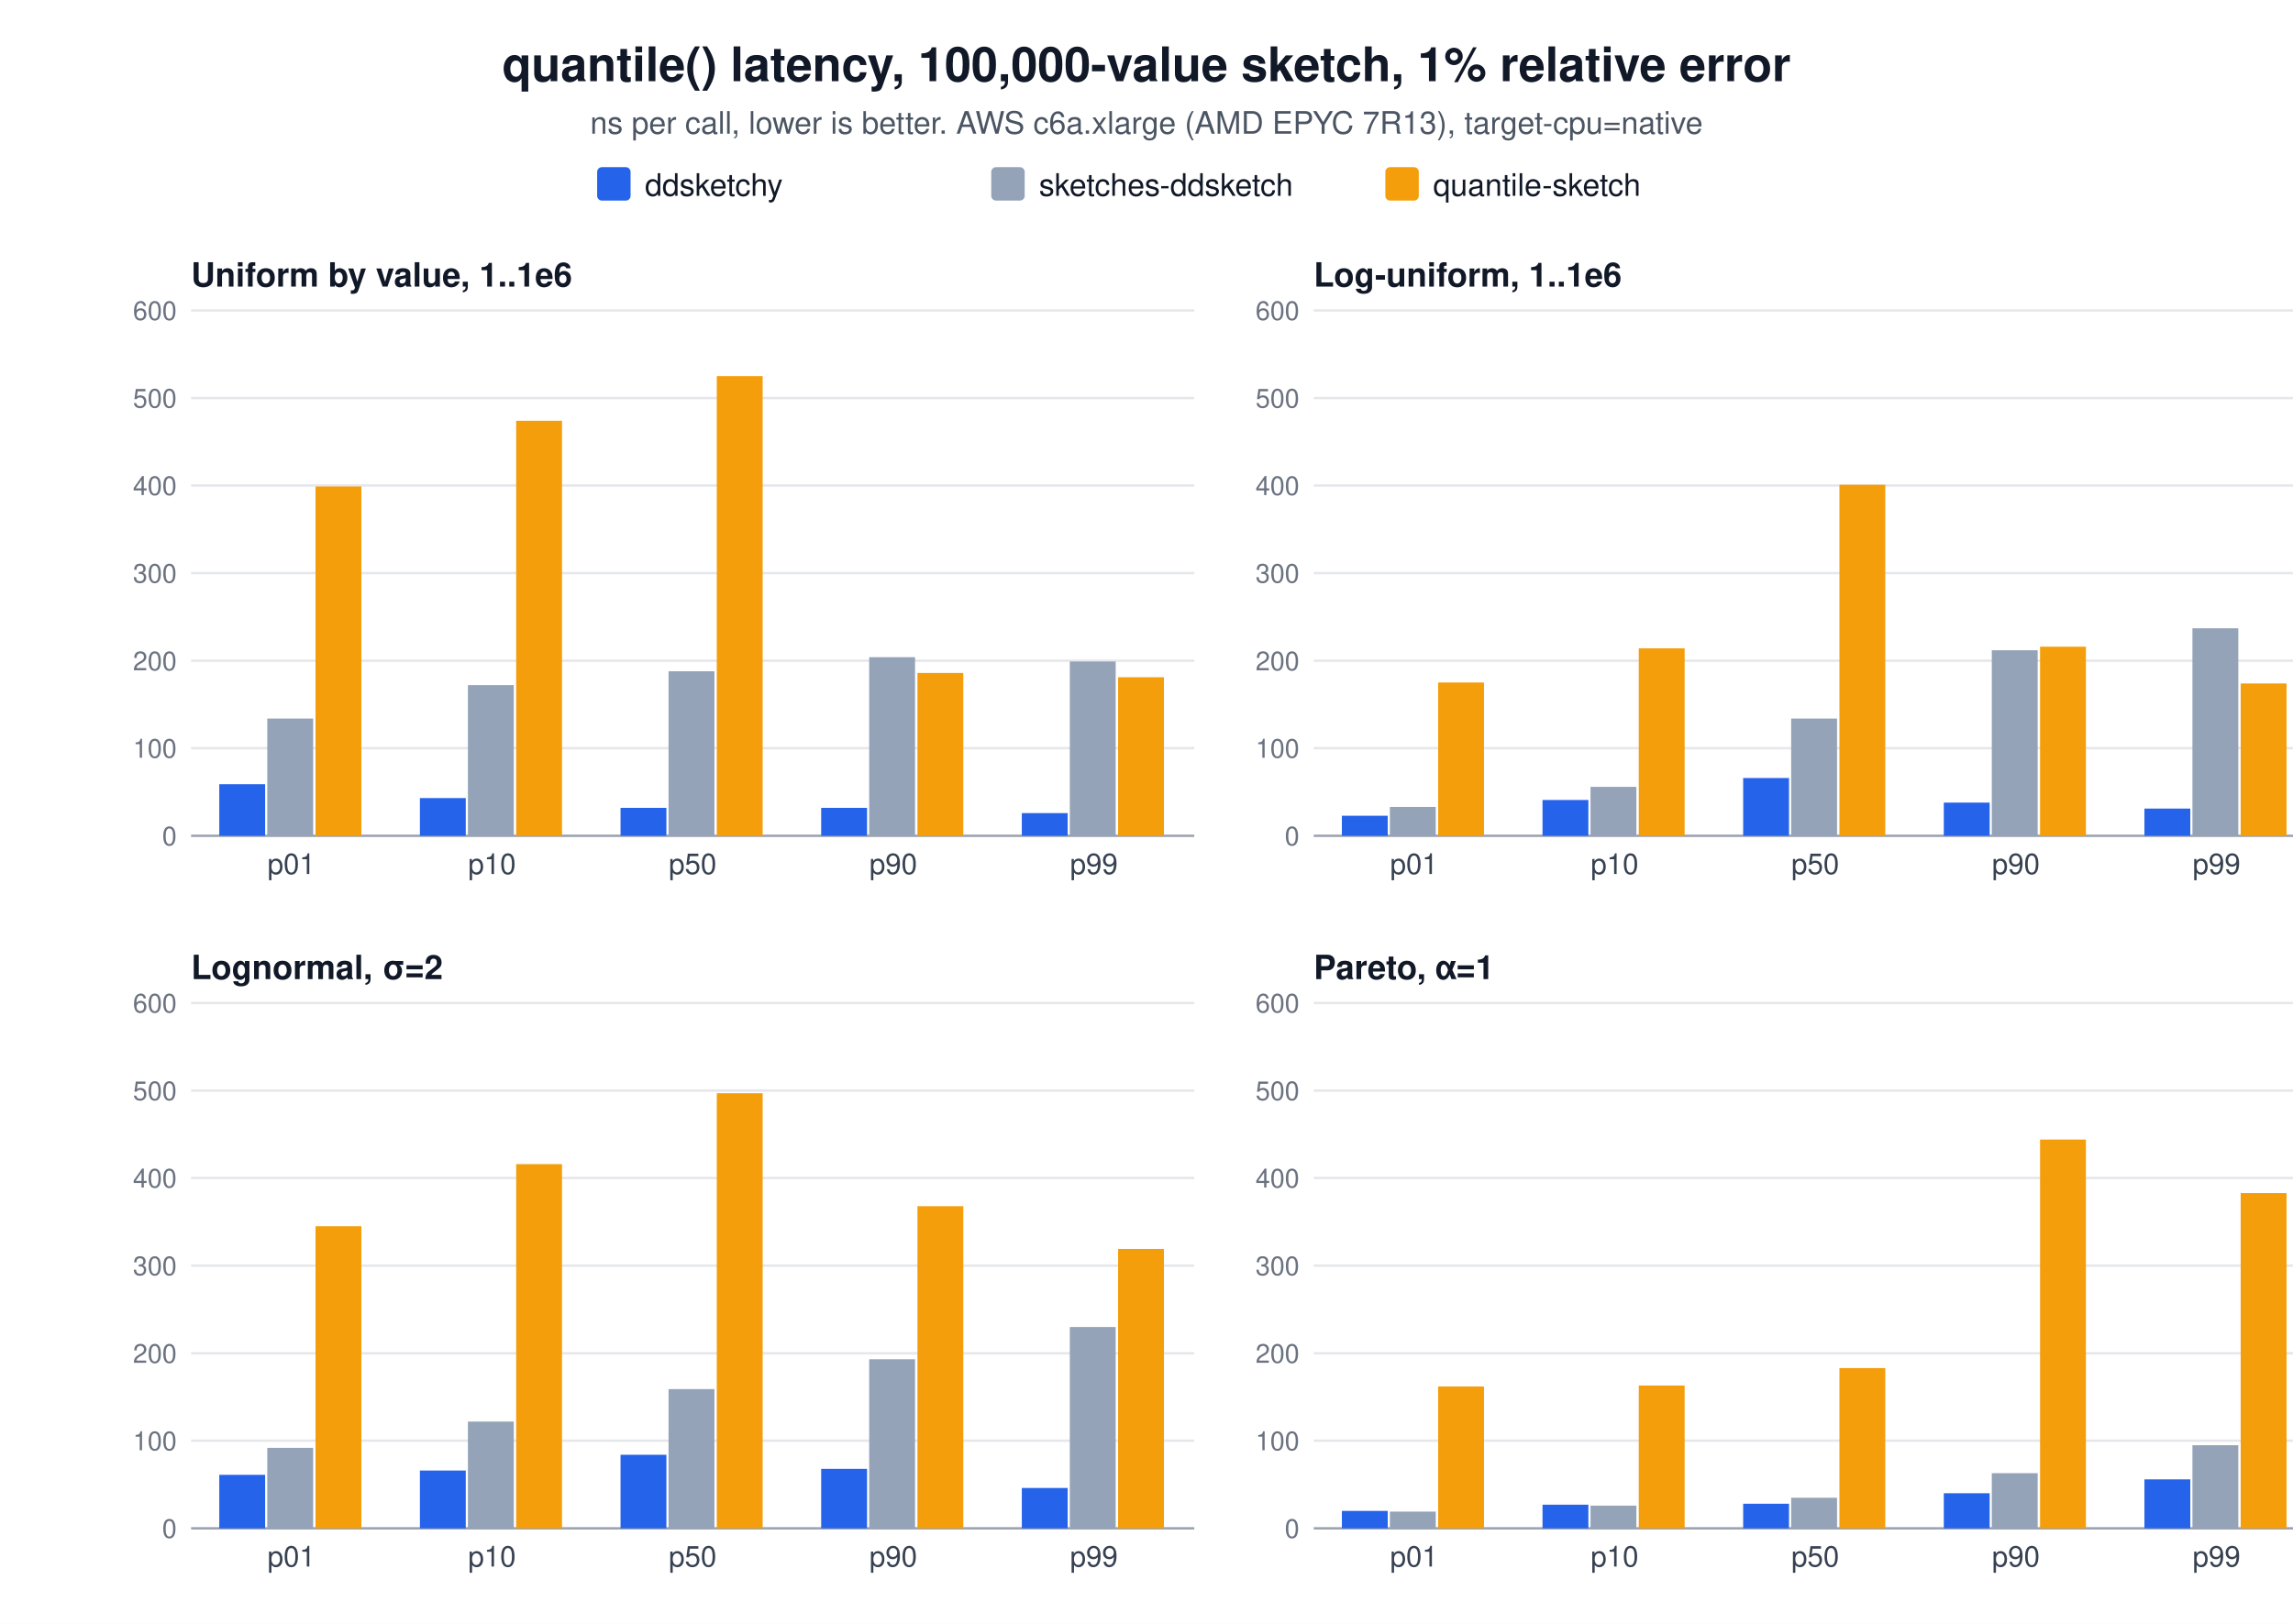
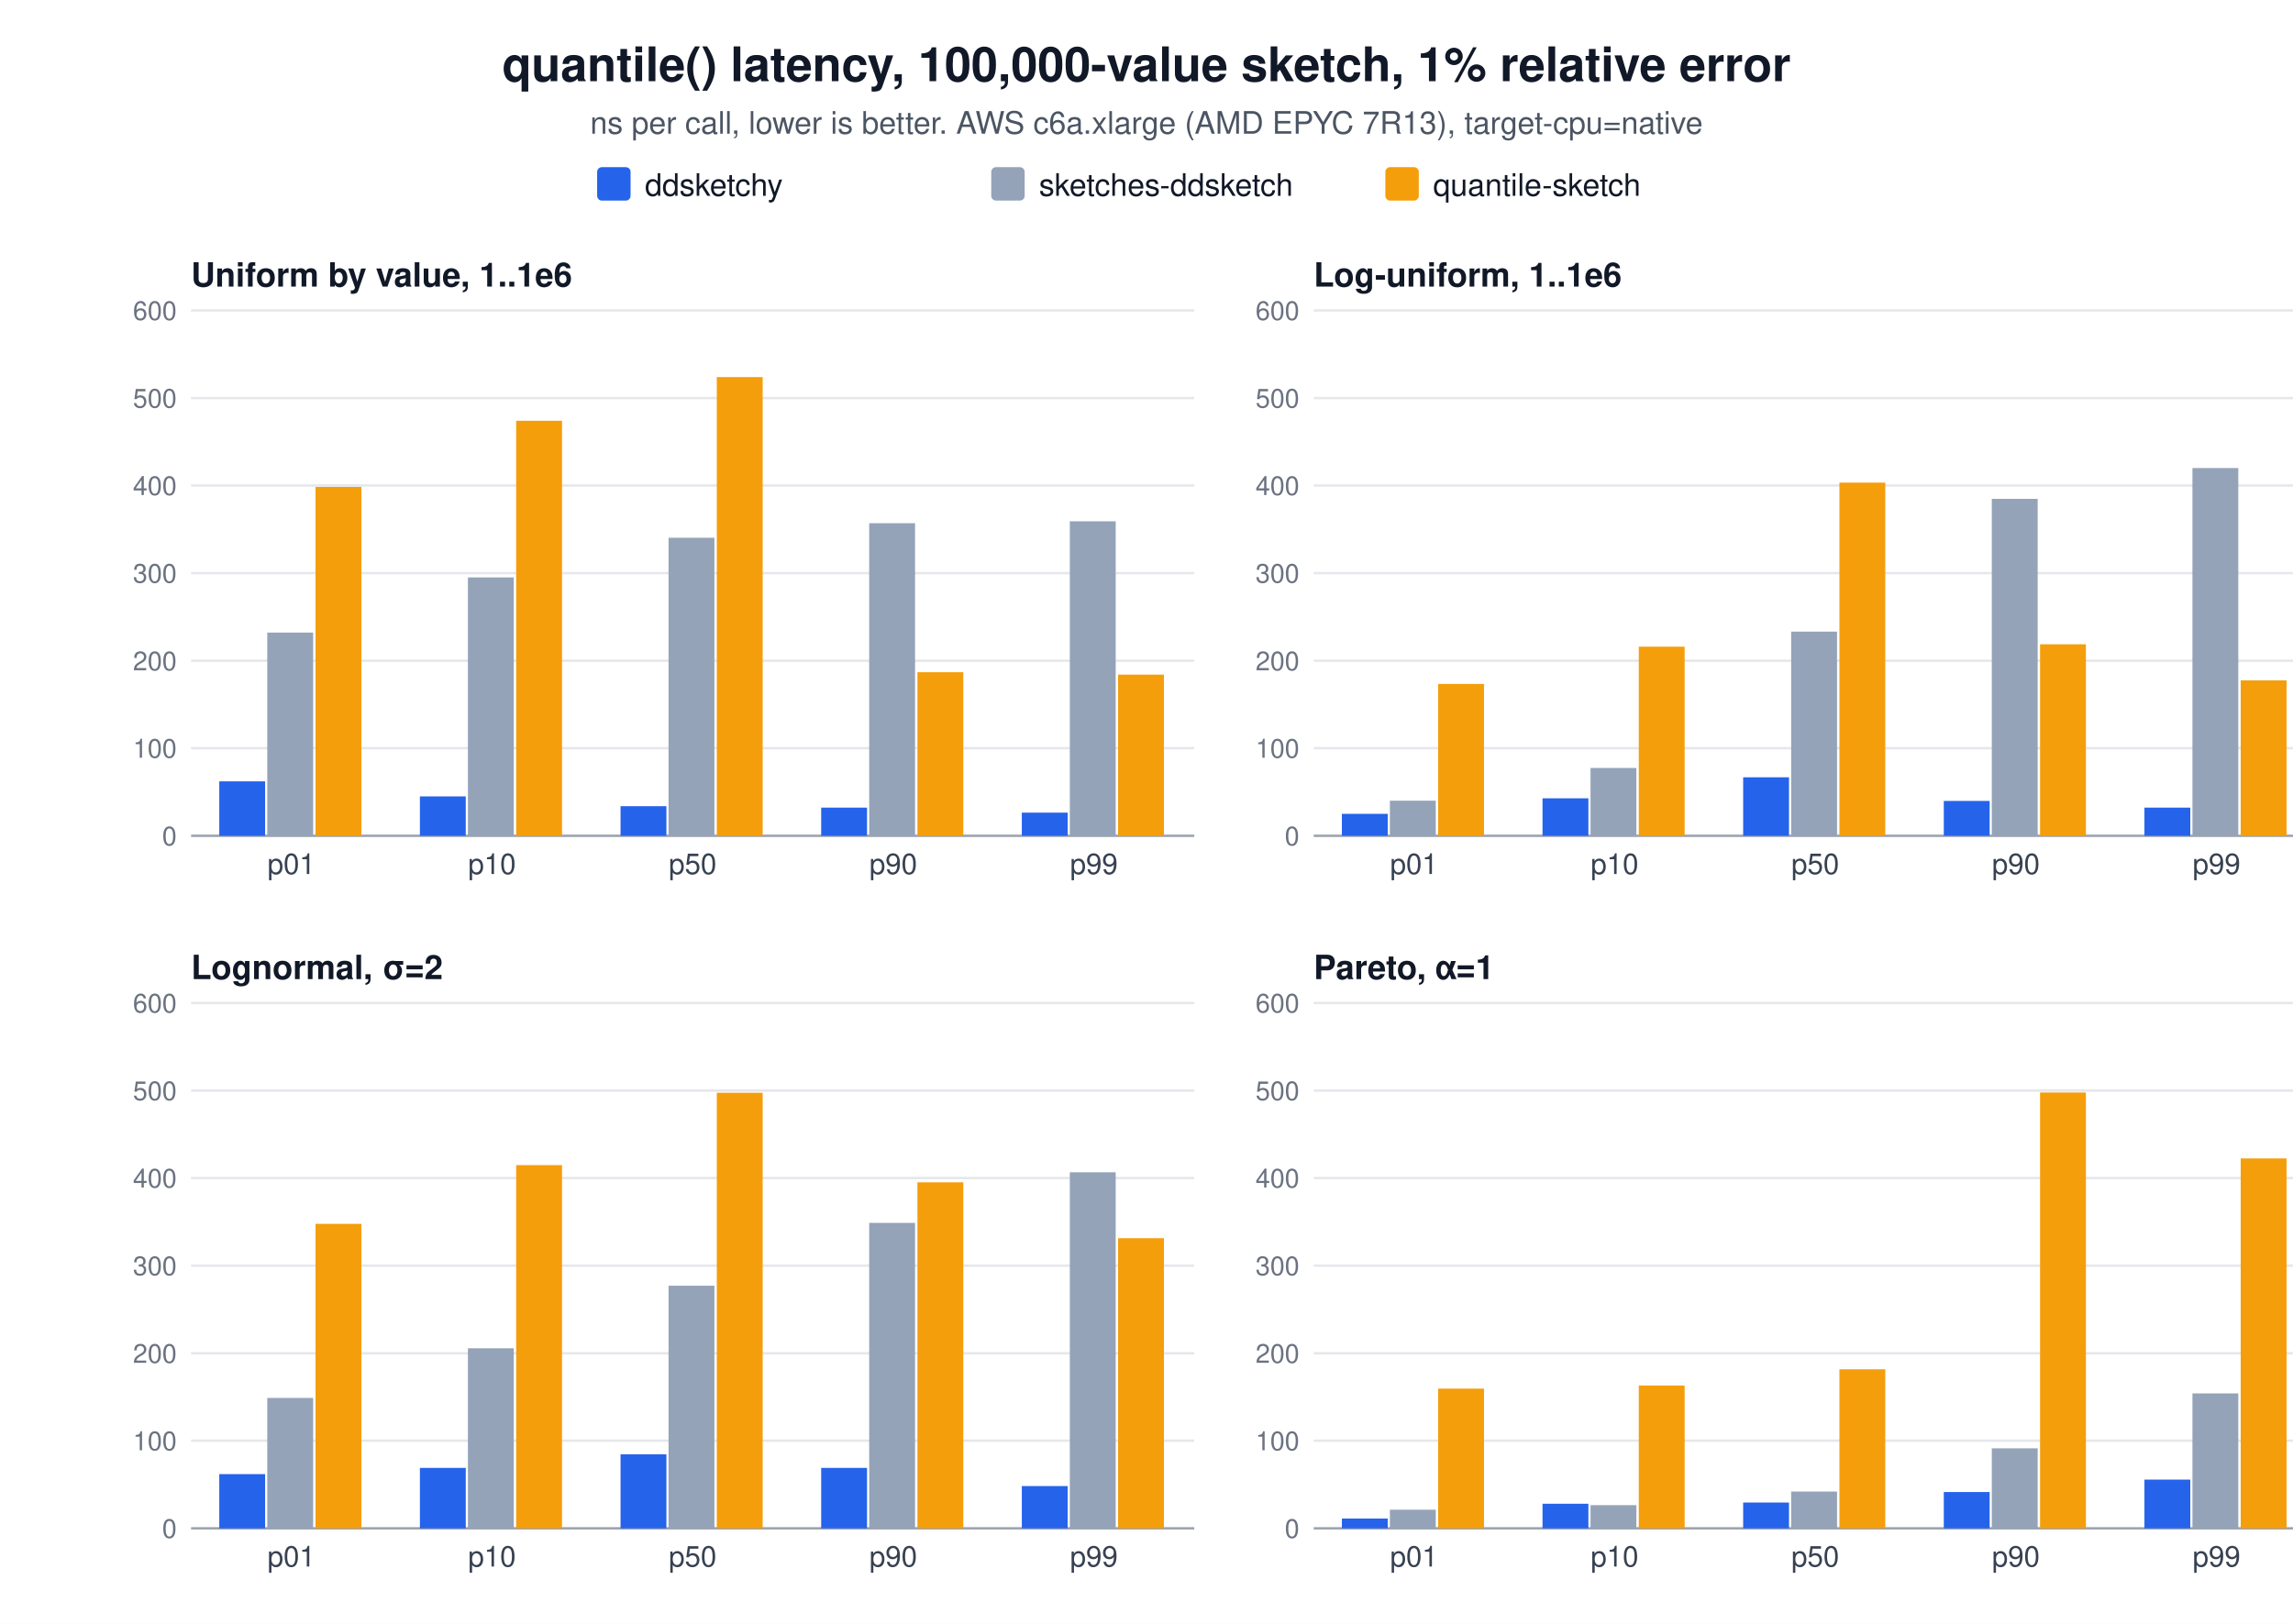
<svg xmlns="http://www.w3.org/2000/svg" width="960" height="680" viewBox="0 0 960 680" font-family="-apple-system,BlinkMacSystemFont,'Segoe UI',Helvetica,Arial,sans-serif">
  <rect width="960" height="680" fill="#ffffff" />
  <text x="480.0" y="34" text-anchor="middle" font-size="20" font-weight="600" fill="#111827">quantile() latency, 100,000-value sketch, 1% relative error</text>
  <text x="480.0" y="56" text-anchor="middle" font-size="13" fill="#4b5563">ns per call, lower is better. AWS c6a.xlarge (AMD EPYC 7R13), target-cpu=native</text>
  <rect x="250.0" y="70" width="14" height="14" rx="2" fill="#2563eb" />
  <text x="270.0" y="82" font-size="13" fill="#111827">ddsketchy</text>
  <rect x="415.0" y="70" width="14" height="14" rx="2" fill="#94a3b8" />
  <text x="435.0" y="82" font-size="13" fill="#111827">sketches-ddsketch</text>
  <rect x="580.0" y="70" width="14" height="14" rx="2" fill="#f59e0b" />
  <text x="600.0" y="82" font-size="13" fill="#111827">quantile-sketch</text>
  <text x="80" y="120" font-size="14" font-weight="600" fill="#111827">Uniform by value, 1..1e6</text>
  <line x1="80" y1="350.0" x2="500" y2="350.0" stroke="#9ca3af" stroke-width="1" />
  <text x="74" y="354.0" text-anchor="end" font-size="11" fill="#6b7280">0</text>
  <line x1="80" y1="313.3" x2="500" y2="313.3" stroke="#e5e7eb" stroke-width="1" />
  <text x="74" y="317.3" text-anchor="end" font-size="11" fill="#6b7280">100</text>
  <line x1="80" y1="276.7" x2="500" y2="276.7" stroke="#e5e7eb" stroke-width="1" />
  <text x="74" y="280.7" text-anchor="end" font-size="11" fill="#6b7280">200</text>
  <line x1="80" y1="240.0" x2="500" y2="240.0" stroke="#e5e7eb" stroke-width="1" />
  <text x="74" y="244.0" text-anchor="end" font-size="11" fill="#6b7280">300</text>
  <line x1="80" y1="203.3" x2="500" y2="203.3" stroke="#e5e7eb" stroke-width="1" />
  <text x="74" y="207.3" text-anchor="end" font-size="11" fill="#6b7280">400</text>
  <line x1="80" y1="166.7" x2="500" y2="166.7" stroke="#e5e7eb" stroke-width="1" />
  <text x="74" y="170.7" text-anchor="end" font-size="11" fill="#6b7280">500</text>
  <line x1="80" y1="130.0" x2="500" y2="130.0" stroke="#e5e7eb" stroke-width="1" />
  <text x="74" y="134.0" text-anchor="end" font-size="11" fill="#6b7280">600</text>
-   <rect x="91.8" y="328.4" width="19.2" height="21.6" fill="#2563eb" />
-   <rect x="111.9" y="300.9" width="19.2" height="49.1" fill="#94a3b8" />
-   <rect x="132.1" y="203.7" width="19.2" height="146.3" fill="#f59e0b" />
+   <rect x="91.8" y="327.2" width="19.2" height="22.8" fill="#2563eb" />
+   <rect x="111.9" y="264.9" width="19.2" height="85.1" fill="#94a3b8" />
+   <rect x="132.1" y="203.9" width="19.2" height="146.1" fill="#f59e0b" />
  <text x="122.0" y="366" text-anchor="middle" font-size="12" fill="#374151">p01</text>
-   <rect x="175.8" y="334.2" width="19.2" height="15.8" fill="#2563eb" />
-   <rect x="195.9" y="286.9" width="19.2" height="63.1" fill="#94a3b8" />
+   <rect x="175.8" y="333.5" width="19.2" height="16.5" fill="#2563eb" />
+   <rect x="195.9" y="241.8" width="19.2" height="108.2" fill="#94a3b8" />
  <rect x="216.1" y="176.2" width="19.2" height="173.8" fill="#f59e0b" />
  <text x="206.0" y="366" text-anchor="middle" font-size="12" fill="#374151">p10</text>
-   <rect x="259.8" y="338.3" width="19.2" height="11.7" fill="#2563eb" />
-   <rect x="279.9" y="281.1" width="19.2" height="68.9" fill="#94a3b8" />
-   <rect x="300.1" y="157.5" width="19.2" height="192.5" fill="#f59e0b" />
+   <rect x="259.8" y="337.6" width="19.2" height="12.4" fill="#2563eb" />
+   <rect x="279.9" y="225.2" width="19.2" height="124.8" fill="#94a3b8" />
+   <rect x="300.1" y="157.9" width="19.2" height="192.1" fill="#f59e0b" />
  <text x="290.0" y="366" text-anchor="middle" font-size="12" fill="#374151">p50</text>
-   <rect x="343.8" y="338.3" width="19.2" height="11.7" fill="#2563eb" />
-   <rect x="363.9" y="275.2" width="19.2" height="74.8" fill="#94a3b8" />
-   <rect x="384.1" y="281.8" width="19.2" height="68.2" fill="#f59e0b" />
+   <rect x="343.8" y="338.2" width="19.2" height="11.8" fill="#2563eb" />
+   <rect x="363.9" y="219.1" width="19.2" height="130.9" fill="#94a3b8" />
+   <rect x="384.1" y="281.5" width="19.2" height="68.5" fill="#f59e0b" />
  <text x="374.0" y="366" text-anchor="middle" font-size="12" fill="#374151">p90</text>
-   <rect x="427.8" y="340.5" width="19.2" height="9.5" fill="#2563eb" />
-   <rect x="447.9" y="277.0" width="19.2" height="73.0" fill="#94a3b8" />
-   <rect x="468.1" y="283.6" width="19.2" height="66.4" fill="#f59e0b" />
+   <rect x="427.8" y="340.3" width="19.2" height="9.7" fill="#2563eb" />
+   <rect x="447.9" y="218.3" width="19.2" height="131.7" fill="#94a3b8" />
+   <rect x="468.1" y="282.5" width="19.2" height="67.5" fill="#f59e0b" />
  <text x="458.0" y="366" text-anchor="middle" font-size="12" fill="#374151">p99</text>
  <text x="550" y="120" font-size="14" font-weight="600" fill="#111827">Log-uniform, 1..1e6</text>
  <line x1="550" y1="350.0" x2="970" y2="350.0" stroke="#9ca3af" stroke-width="1" />
  <text x="544" y="354.0" text-anchor="end" font-size="11" fill="#6b7280">0</text>
  <line x1="550" y1="313.3" x2="970" y2="313.3" stroke="#e5e7eb" stroke-width="1" />
  <text x="544" y="317.3" text-anchor="end" font-size="11" fill="#6b7280">100</text>
  <line x1="550" y1="276.7" x2="970" y2="276.7" stroke="#e5e7eb" stroke-width="1" />
  <text x="544" y="280.7" text-anchor="end" font-size="11" fill="#6b7280">200</text>
  <line x1="550" y1="240.0" x2="970" y2="240.0" stroke="#e5e7eb" stroke-width="1" />
  <text x="544" y="244.0" text-anchor="end" font-size="11" fill="#6b7280">300</text>
  <line x1="550" y1="203.3" x2="970" y2="203.3" stroke="#e5e7eb" stroke-width="1" />
  <text x="544" y="207.3" text-anchor="end" font-size="11" fill="#6b7280">400</text>
  <line x1="550" y1="166.7" x2="970" y2="166.7" stroke="#e5e7eb" stroke-width="1" />
  <text x="544" y="170.7" text-anchor="end" font-size="11" fill="#6b7280">500</text>
  <line x1="550" y1="130.0" x2="970" y2="130.0" stroke="#e5e7eb" stroke-width="1" />
  <text x="544" y="134.0" text-anchor="end" font-size="11" fill="#6b7280">600</text>
-   <rect x="561.8" y="341.6" width="19.2" height="8.4" fill="#2563eb" />
-   <rect x="581.9" y="337.9" width="19.2" height="12.1" fill="#94a3b8" />
-   <rect x="602.1" y="285.8" width="19.2" height="64.2" fill="#f59e0b" />
+   <rect x="561.8" y="340.8" width="19.2" height="9.2" fill="#2563eb" />
+   <rect x="581.9" y="335.3" width="19.2" height="14.7" fill="#94a3b8" />
+   <rect x="602.1" y="286.4" width="19.2" height="63.6" fill="#f59e0b" />
  <text x="592.0" y="366" text-anchor="middle" font-size="12" fill="#374151">p01</text>
-   <rect x="645.8" y="335.0" width="19.2" height="15.0" fill="#2563eb" />
-   <rect x="665.9" y="329.5" width="19.2" height="20.5" fill="#94a3b8" />
-   <rect x="686.1" y="271.5" width="19.2" height="78.5" fill="#f59e0b" />
+   <rect x="645.8" y="334.3" width="19.2" height="15.7" fill="#2563eb" />
+   <rect x="665.9" y="321.6" width="19.2" height="28.4" fill="#94a3b8" />
+   <rect x="686.1" y="270.8" width="19.2" height="79.2" fill="#f59e0b" />
  <text x="676.0" y="366" text-anchor="middle" font-size="12" fill="#374151">p10</text>
-   <rect x="729.8" y="325.8" width="19.2" height="24.2" fill="#2563eb" />
-   <rect x="749.9" y="300.9" width="19.2" height="49.1" fill="#94a3b8" />
-   <rect x="770.1" y="203.0" width="19.2" height="147.0" fill="#f59e0b" />
+   <rect x="729.8" y="325.5" width="19.2" height="24.5" fill="#2563eb" />
+   <rect x="749.9" y="264.5" width="19.2" height="85.5" fill="#94a3b8" />
+   <rect x="770.1" y="202.1" width="19.2" height="147.9" fill="#f59e0b" />
  <text x="760.0" y="366" text-anchor="middle" font-size="12" fill="#374151">p50</text>
-   <rect x="813.8" y="336.1" width="19.2" height="13.9" fill="#2563eb" />
-   <rect x="833.9" y="272.3" width="19.2" height="77.7" fill="#94a3b8" />
-   <rect x="854.1" y="270.8" width="19.2" height="79.2" fill="#f59e0b" />
+   <rect x="813.8" y="335.4" width="19.2" height="14.6" fill="#2563eb" />
+   <rect x="833.9" y="208.9" width="19.2" height="141.1" fill="#94a3b8" />
+   <rect x="854.1" y="269.8" width="19.2" height="80.2" fill="#f59e0b" />
  <text x="844.0" y="366" text-anchor="middle" font-size="12" fill="#374151">p90</text>
-   <rect x="897.8" y="338.6" width="19.2" height="11.4" fill="#2563eb" />
-   <rect x="917.9" y="263.1" width="19.2" height="86.9" fill="#94a3b8" />
-   <rect x="938.1" y="286.2" width="19.2" height="63.8" fill="#f59e0b" />
+   <rect x="897.8" y="338.2" width="19.2" height="11.8" fill="#2563eb" />
+   <rect x="917.9" y="196.0" width="19.2" height="154.0" fill="#94a3b8" />
+   <rect x="938.1" y="284.9" width="19.2" height="65.1" fill="#f59e0b" />
  <text x="928.0" y="366" text-anchor="middle" font-size="12" fill="#374151">p99</text>
  <text x="80" y="410" font-size="14" font-weight="600" fill="#111827">Lognormal, σ=2</text>
  <line x1="80" y1="640.0" x2="500" y2="640.0" stroke="#9ca3af" stroke-width="1" />
  <text x="74" y="644.0" text-anchor="end" font-size="11" fill="#6b7280">0</text>
  <line x1="80" y1="603.3" x2="500" y2="603.3" stroke="#e5e7eb" stroke-width="1" />
  <text x="74" y="607.3" text-anchor="end" font-size="11" fill="#6b7280">100</text>
  <line x1="80" y1="566.7" x2="500" y2="566.7" stroke="#e5e7eb" stroke-width="1" />
  <text x="74" y="570.7" text-anchor="end" font-size="11" fill="#6b7280">200</text>
  <line x1="80" y1="530.0" x2="500" y2="530.0" stroke="#e5e7eb" stroke-width="1" />
  <text x="74" y="534.0" text-anchor="end" font-size="11" fill="#6b7280">300</text>
  <line x1="80" y1="493.3" x2="500" y2="493.3" stroke="#e5e7eb" stroke-width="1" />
  <text x="74" y="497.3" text-anchor="end" font-size="11" fill="#6b7280">400</text>
  <line x1="80" y1="456.7" x2="500" y2="456.7" stroke="#e5e7eb" stroke-width="1" />
  <text x="74" y="460.7" text-anchor="end" font-size="11" fill="#6b7280">500</text>
  <line x1="80" y1="420.0" x2="500" y2="420.0" stroke="#e5e7eb" stroke-width="1" />
  <text x="74" y="424.0" text-anchor="end" font-size="11" fill="#6b7280">600</text>
-   <rect x="91.8" y="617.6" width="19.2" height="22.4" fill="#2563eb" />
-   <rect x="111.9" y="606.3" width="19.2" height="33.7" fill="#94a3b8" />
-   <rect x="132.1" y="513.5" width="19.2" height="126.5" fill="#f59e0b" />
+   <rect x="91.8" y="617.3" width="19.2" height="22.7" fill="#2563eb" />
+   <rect x="111.9" y="585.4" width="19.2" height="54.6" fill="#94a3b8" />
+   <rect x="132.1" y="512.5" width="19.2" height="127.5" fill="#f59e0b" />
  <text x="122.0" y="656" text-anchor="middle" font-size="12" fill="#374151">p01</text>
-   <rect x="175.8" y="615.8" width="19.2" height="24.2" fill="#2563eb" />
-   <rect x="195.9" y="595.3" width="19.2" height="44.7" fill="#94a3b8" />
-   <rect x="216.1" y="487.5" width="19.2" height="152.5" fill="#f59e0b" />
+   <rect x="175.8" y="614.7" width="19.2" height="25.3" fill="#2563eb" />
+   <rect x="195.9" y="564.6" width="19.2" height="75.4" fill="#94a3b8" />
+   <rect x="216.1" y="487.9" width="19.2" height="152.1" fill="#f59e0b" />
  <text x="206.0" y="656" text-anchor="middle" font-size="12" fill="#374151">p10</text>
-   <rect x="259.8" y="609.2" width="19.2" height="30.8" fill="#2563eb" />
-   <rect x="279.9" y="581.7" width="19.2" height="58.3" fill="#94a3b8" />
-   <rect x="300.1" y="457.8" width="19.2" height="182.2" fill="#f59e0b" />
+   <rect x="259.8" y="609.0" width="19.2" height="31.0" fill="#2563eb" />
+   <rect x="279.9" y="538.4" width="19.2" height="101.6" fill="#94a3b8" />
+   <rect x="300.1" y="457.6" width="19.2" height="182.4" fill="#f59e0b" />
  <text x="290.0" y="656" text-anchor="middle" font-size="12" fill="#374151">p50</text>
-   <rect x="343.8" y="615.1" width="19.2" height="24.9" fill="#2563eb" />
-   <rect x="363.9" y="569.2" width="19.2" height="70.8" fill="#94a3b8" />
-   <rect x="384.1" y="505.1" width="19.2" height="134.9" fill="#f59e0b" />
+   <rect x="343.8" y="614.7" width="19.2" height="25.3" fill="#2563eb" />
+   <rect x="363.9" y="512.1" width="19.2" height="127.9" fill="#94a3b8" />
+   <rect x="384.1" y="495.1" width="19.2" height="144.9" fill="#f59e0b" />
  <text x="374.0" y="656" text-anchor="middle" font-size="12" fill="#374151">p90</text>
-   <rect x="427.8" y="623.1" width="19.2" height="16.9" fill="#2563eb" />
-   <rect x="447.9" y="555.7" width="19.2" height="84.3" fill="#94a3b8" />
-   <rect x="468.1" y="523.0" width="19.2" height="117.0" fill="#f59e0b" />
+   <rect x="427.8" y="622.3" width="19.2" height="17.7" fill="#2563eb" />
+   <rect x="447.9" y="490.9" width="19.2" height="149.1" fill="#94a3b8" />
+   <rect x="468.1" y="518.5" width="19.2" height="121.5" fill="#f59e0b" />
  <text x="458.0" y="656" text-anchor="middle" font-size="12" fill="#374151">p99</text>
  <text x="550" y="410" font-size="14" font-weight="600" fill="#111827">Pareto, α=1</text>
  <line x1="550" y1="640.0" x2="970" y2="640.0" stroke="#9ca3af" stroke-width="1" />
  <text x="544" y="644.0" text-anchor="end" font-size="11" fill="#6b7280">0</text>
  <line x1="550" y1="603.3" x2="970" y2="603.3" stroke="#e5e7eb" stroke-width="1" />
  <text x="544" y="607.3" text-anchor="end" font-size="11" fill="#6b7280">100</text>
  <line x1="550" y1="566.7" x2="970" y2="566.7" stroke="#e5e7eb" stroke-width="1" />
  <text x="544" y="570.7" text-anchor="end" font-size="11" fill="#6b7280">200</text>
  <line x1="550" y1="530.0" x2="970" y2="530.0" stroke="#e5e7eb" stroke-width="1" />
  <text x="544" y="534.0" text-anchor="end" font-size="11" fill="#6b7280">300</text>
  <line x1="550" y1="493.3" x2="970" y2="493.3" stroke="#e5e7eb" stroke-width="1" />
  <text x="544" y="497.3" text-anchor="end" font-size="11" fill="#6b7280">400</text>
  <line x1="550" y1="456.7" x2="970" y2="456.7" stroke="#e5e7eb" stroke-width="1" />
  <text x="544" y="460.7" text-anchor="end" font-size="11" fill="#6b7280">500</text>
  <line x1="550" y1="420.0" x2="970" y2="420.0" stroke="#e5e7eb" stroke-width="1" />
  <text x="544" y="424.0" text-anchor="end" font-size="11" fill="#6b7280">600</text>
-   <rect x="561.8" y="632.7" width="19.2" height="7.3" fill="#2563eb" />
-   <rect x="581.9" y="633.0" width="19.2" height="7.0" fill="#94a3b8" />
-   <rect x="602.1" y="580.6" width="19.2" height="59.4" fill="#f59e0b" />
+   <rect x="561.8" y="635.9" width="19.2" height="4.1" fill="#2563eb" />
+   <rect x="581.9" y="632.2" width="19.2" height="7.8" fill="#94a3b8" />
+   <rect x="602.1" y="581.5" width="19.2" height="58.5" fill="#f59e0b" />
  <text x="592.0" y="656" text-anchor="middle" font-size="12" fill="#374151">p01</text>
-   <rect x="645.8" y="630.1" width="19.2" height="9.9" fill="#2563eb" />
-   <rect x="665.9" y="630.5" width="19.2" height="9.5" fill="#94a3b8" />
+   <rect x="645.8" y="629.7" width="19.2" height="10.3" fill="#2563eb" />
+   <rect x="665.9" y="630.3" width="19.2" height="9.7" fill="#94a3b8" />
  <rect x="686.1" y="580.2" width="19.2" height="59.8" fill="#f59e0b" />
  <text x="676.0" y="656" text-anchor="middle" font-size="12" fill="#374151">p10</text>
-   <rect x="729.8" y="629.7" width="19.2" height="10.3" fill="#2563eb" />
-   <rect x="749.9" y="627.2" width="19.2" height="12.8" fill="#94a3b8" />
-   <rect x="770.1" y="572.9" width="19.2" height="67.1" fill="#f59e0b" />
+   <rect x="729.8" y="629.2" width="19.2" height="10.8" fill="#2563eb" />
+   <rect x="749.9" y="624.6" width="19.2" height="15.4" fill="#94a3b8" />
+   <rect x="770.1" y="573.4" width="19.2" height="66.6" fill="#f59e0b" />
  <text x="760.0" y="656" text-anchor="middle" font-size="12" fill="#374151">p50</text>
-   <rect x="813.8" y="625.3" width="19.2" height="14.7" fill="#2563eb" />
-   <rect x="833.9" y="616.9" width="19.2" height="23.1" fill="#94a3b8" />
-   <rect x="854.1" y="477.2" width="19.2" height="162.8" fill="#f59e0b" />
+   <rect x="813.8" y="624.8" width="19.2" height="15.2" fill="#2563eb" />
+   <rect x="833.9" y="606.5" width="19.2" height="33.5" fill="#94a3b8" />
+   <rect x="854.1" y="457.5" width="19.2" height="182.5" fill="#f59e0b" />
  <text x="844.0" y="656" text-anchor="middle" font-size="12" fill="#374151">p90</text>
-   <rect x="897.8" y="619.5" width="19.2" height="20.5" fill="#2563eb" />
-   <rect x="917.9" y="605.2" width="19.2" height="34.8" fill="#94a3b8" />
-   <rect x="938.1" y="499.6" width="19.2" height="140.4" fill="#f59e0b" />
+   <rect x="897.8" y="619.6" width="19.2" height="20.4" fill="#2563eb" />
+   <rect x="917.9" y="583.5" width="19.2" height="56.5" fill="#94a3b8" />
+   <rect x="938.1" y="485.1" width="19.2" height="154.9" fill="#f59e0b" />
  <text x="928.0" y="656" text-anchor="middle" font-size="12" fill="#374151">p99</text>
</svg>
